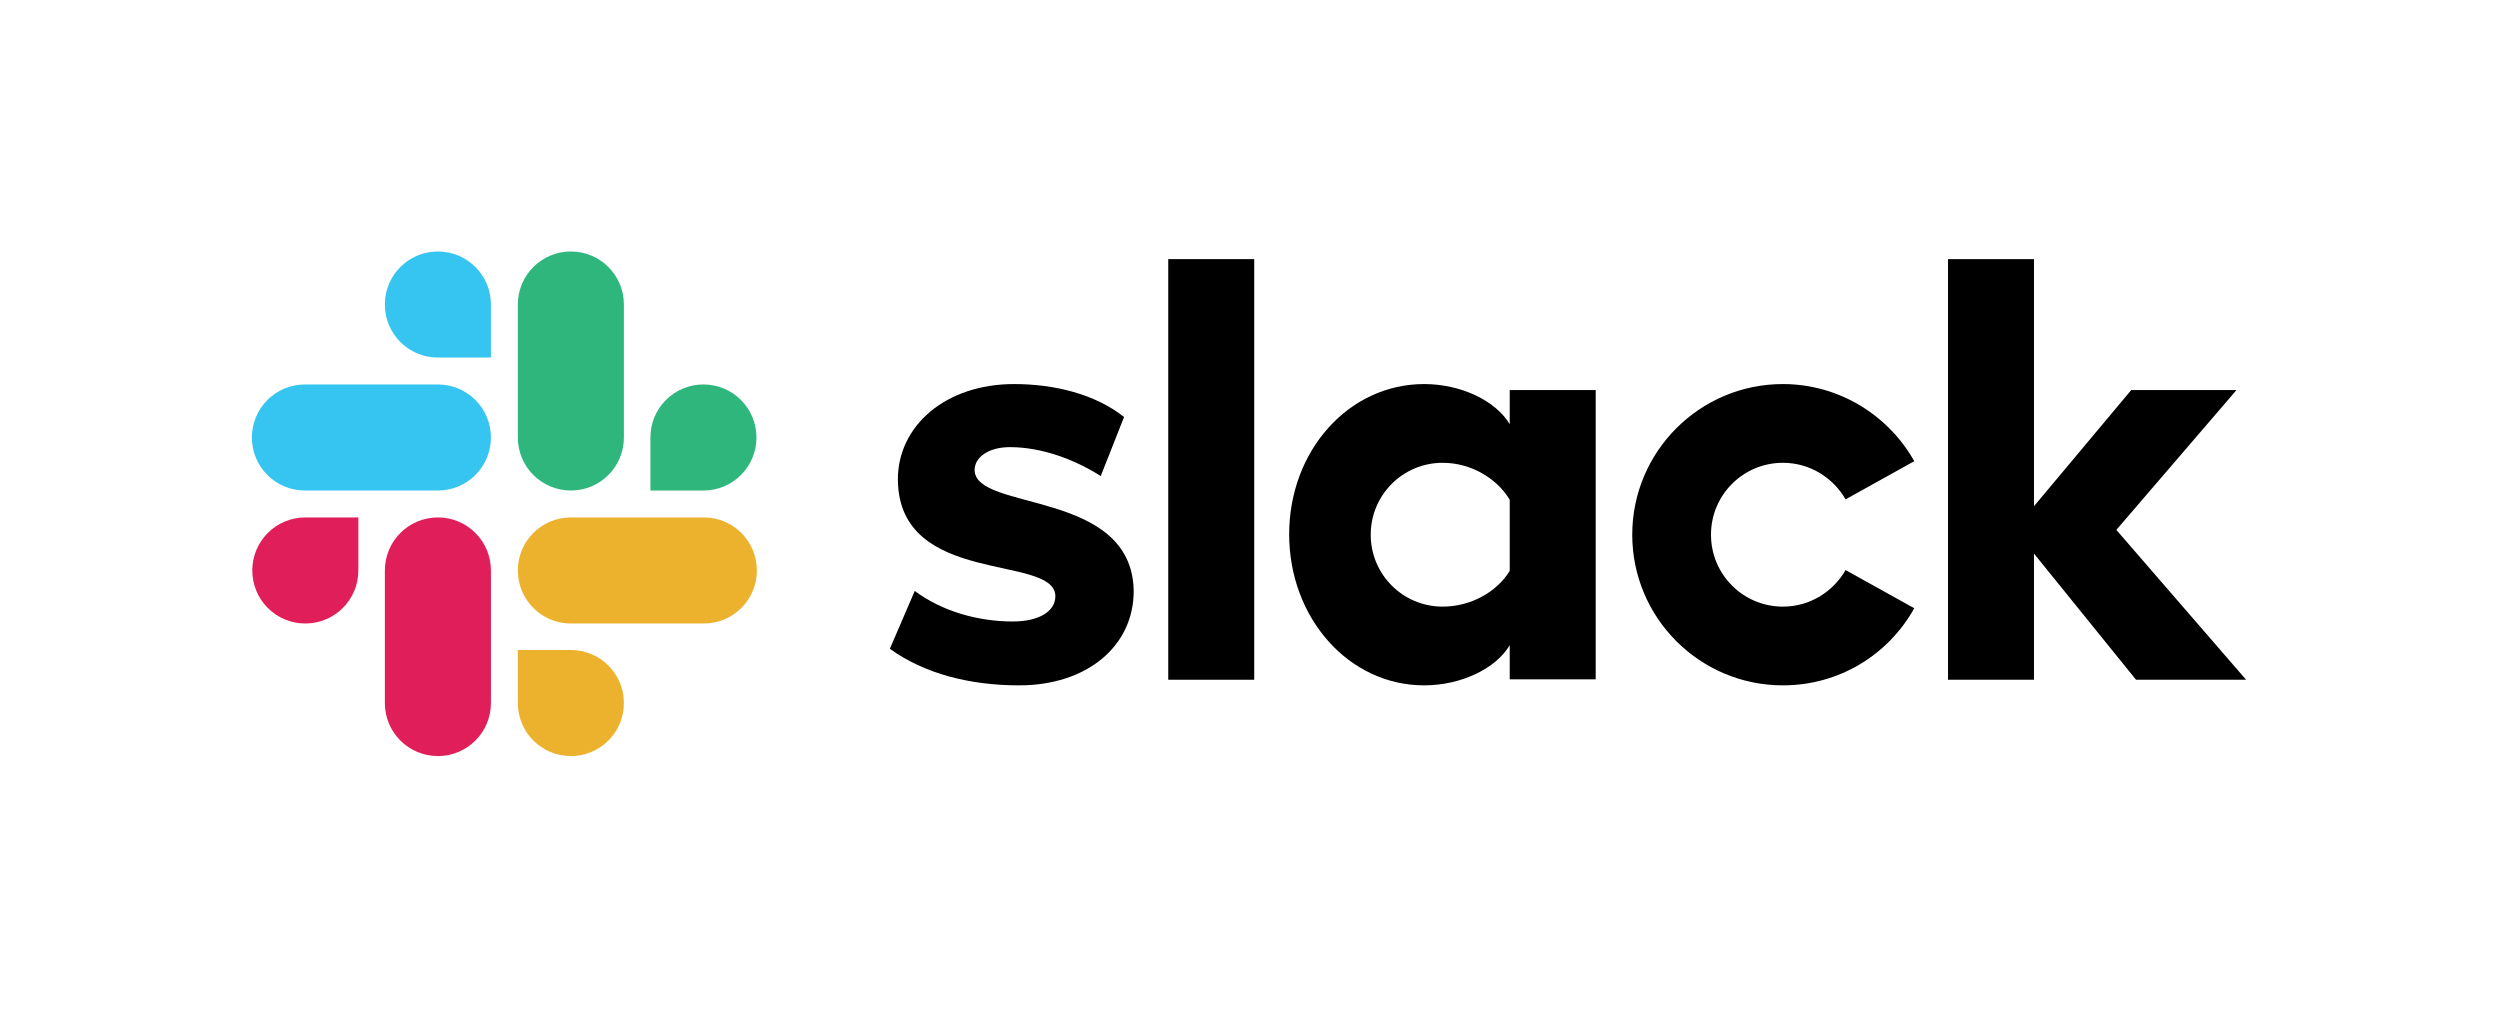
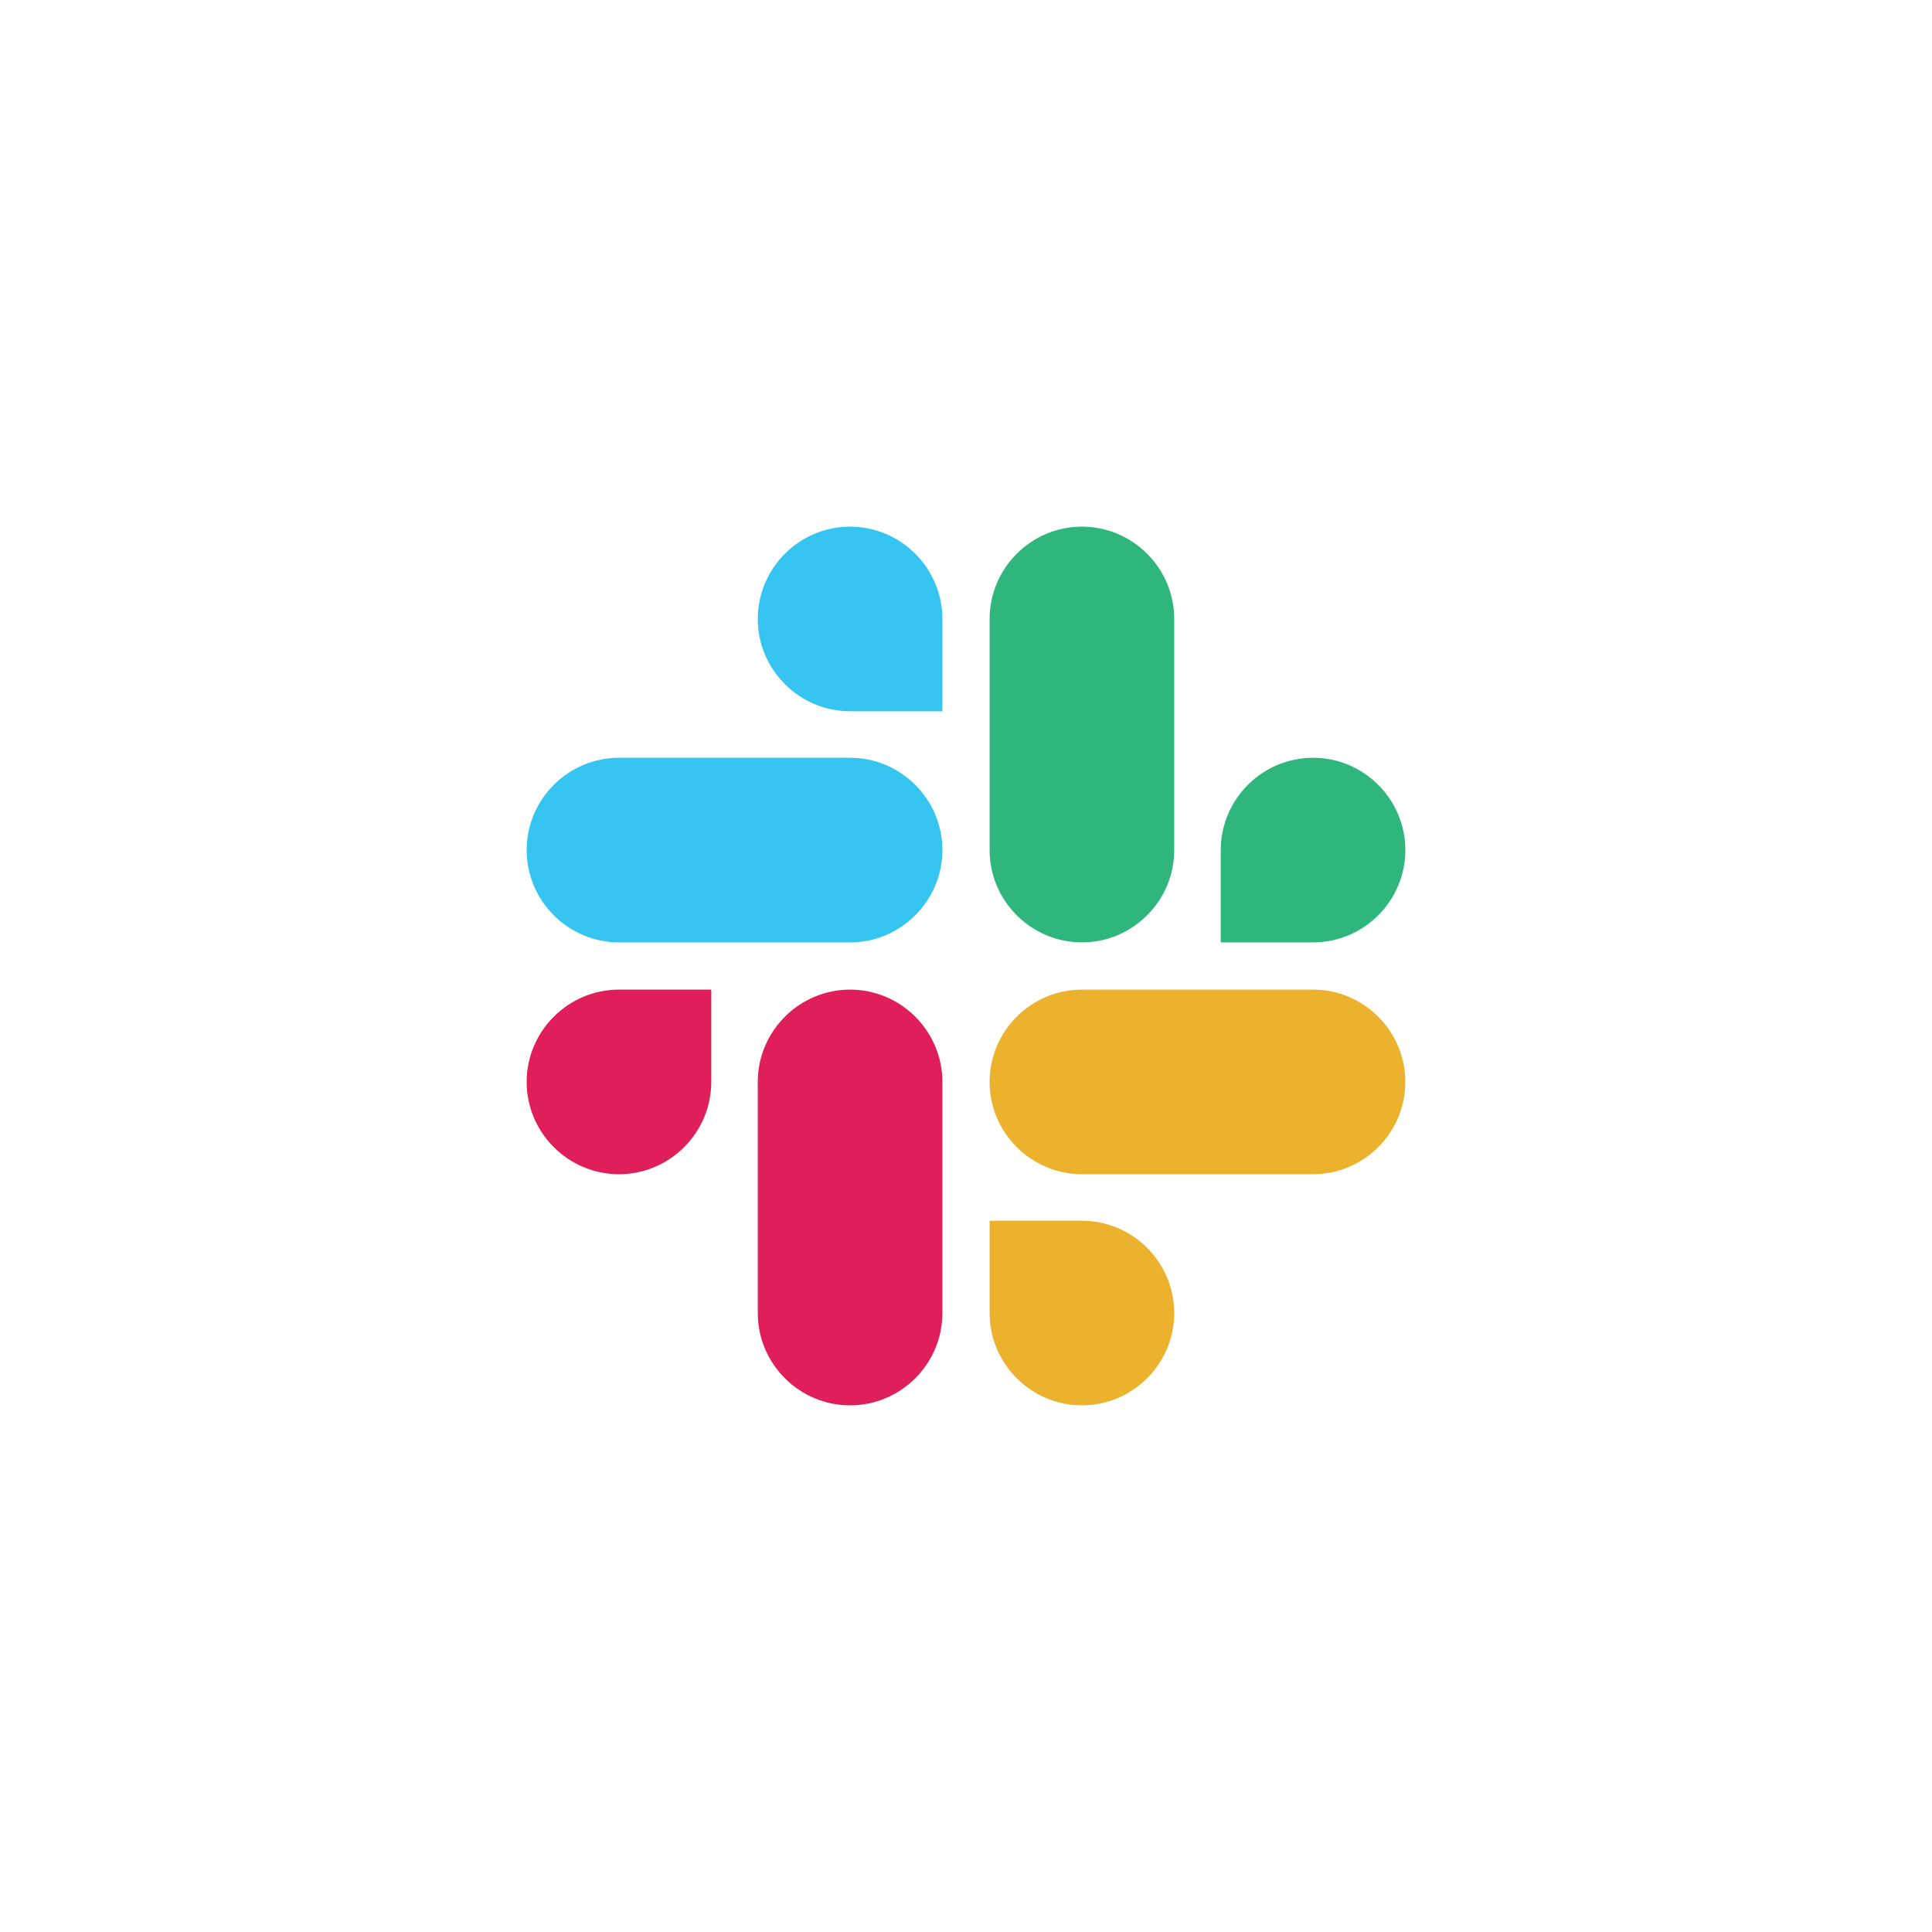
- <svg xmlns="http://www.w3.org/2000/svg" version="1.1" id="Layer_1" x="0px" y="0px" viewBox="0 0 622.3 254.4" style="enable-background:new 0 0 622.3 254.4;" xml:space="preserve">
+ <svg xmlns="http://www.w3.org/2000/svg" version="1.1" id="Layer_1" x="0px" y="0px" viewBox="0 0 270 270" style="enable-background:new 0 0 270 270;" xml:space="preserve">
  <style type="text/css">
	.st0{fill:#E01E5A;}
	.st1{fill:#36C5F0;}
	.st2{fill:#2EB67D;}
	.st3{fill:#ECB22E;}
</style>
  <g>
    <g>
-       <path d="M221.5,161.5l6.2-14.4c6.7,5,15.6,7.6,24.4,7.6c6.5,0,10.6-2.5,10.6-6.3c-0.1-10.6-38.9-2.3-39.2-28.9    c-0.1-13.5,11.9-23.9,28.9-23.9c10.1,0,20.2,2.5,27.4,8.2l-5.8,14.7c-6.6-4.2-14.8-7.2-22.6-7.2c-5.3,0-8.8,2.5-8.8,5.7    c0.1,10.4,39.2,4.7,39.6,30.1c0,13.8-11.7,23.5-28.5,23.5C241.4,170.6,230.1,167.7,221.5,161.5" />
-       <path d="M459.4,141.9c-3.1,5.4-8.9,9.1-15.6,9.1c-9.9,0-17.9-8-17.9-17.9s8-17.9,17.9-17.9c6.7,0,12.5,3.7,15.6,9.1l17.1-9.5    c-6.4-11.4-18.7-19.2-32.7-19.2c-20.7,0-37.5,16.8-37.5,37.5c0,20.7,16.8,37.5,37.5,37.5c14.1,0,26.3-7.7,32.7-19.2L459.4,141.9z" />
-       <rect x="290.8" y="64.5" width="21.4" height="104.7" />
-       <polygon points="484.9,64.5 484.9,169.2 506.3,169.2 506.3,137.8 531.7,169.2 559.1,169.2 526.8,131.9 556.7,97.1 530.5,97.1     506.3,126 506.3,64.5   " />
-       <path d="M375.8,142.1c-3.1,5.1-9.5,8.9-16.7,8.9c-9.9,0-17.9-8-17.9-17.9s8-17.9,17.9-17.9c7.2,0,13.6,4,16.7,9.2V142.1z     M375.8,97.1v8.5c-3.5-5.9-12.2-10-21.3-10c-18.8,0-33.6,16.6-33.6,37.4c0,20.8,14.8,37.6,33.6,37.6c9.1,0,17.8-4.1,21.3-10v8.5    h21.4v-72H375.8z" />
+       <path class="st0" d="M99.4,151.2c0,7.1-5.8,12.9-12.9,12.9c-7.1,0-12.9-5.8-12.9-12.9c0-7.1,5.8-12.9,12.9-12.9h12.9V151.2z" />
+       <path class="st0" d="M105.9,151.2c0-7.1,5.8-12.9,12.9-12.9s12.9,5.8,12.9,12.9v32.3c0,7.1-5.8,12.9-12.9,12.9    s-12.9-5.8-12.9-12.9V151.2z" />
    </g>
    <g>
-       <g>
-         <path class="st0" d="M89.2,142c0,7.3-5.9,13.2-13.2,13.2s-13.2-5.9-13.2-13.2s5.9-13.2,13.2-13.2h13.2V142z" />
-         <path class="st0" d="M95.8,142c0-7.3,5.9-13.2,13.2-13.2s13.2,5.9,13.2,13.2V175c0,7.3-5.9,13.2-13.2,13.2s-13.2-5.9-13.2-13.2     V142z" />
-       </g>
-       <g>
-         <path class="st1" d="M109,89c-7.3,0-13.2-5.9-13.2-13.2c0-7.3,5.9-13.2,13.2-13.2s13.2,5.9,13.2,13.2V89H109z" />
-         <path class="st1" d="M109,95.7c7.3,0,13.2,5.9,13.2,13.2c0,7.3-5.9,13.2-13.2,13.2H75.9c-7.3,0-13.2-5.9-13.2-13.2     c0-7.3,5.9-13.2,13.2-13.2H109z" />
-       </g>
-       <g>
-         <path class="st2" d="M161.9,108.9c0-7.3,5.9-13.2,13.2-13.2s13.2,5.9,13.2,13.2c0,7.3-5.9,13.2-13.2,13.2h-13.2V108.9z" />
-         <path class="st2" d="M155.3,108.9c0,7.3-5.9,13.2-13.2,13.2s-13.2-5.9-13.2-13.2V75.8c0-7.3,5.9-13.2,13.2-13.2     s13.2,5.9,13.2,13.2V108.9z" />
-       </g>
-       <g>
-         <path class="st3" d="M142.1,161.8c7.3,0,13.2,5.9,13.2,13.2c0,7.3-5.9,13.2-13.2,13.2s-13.2-5.9-13.2-13.2v-13.2H142.1z" />
-         <path class="st3" d="M142.1,155.2c-7.3,0-13.2-5.9-13.2-13.2s5.9-13.2,13.2-13.2h33.1c7.3,0,13.2,5.9,13.2,13.2     s-5.9,13.2-13.2,13.2H142.1z" />
-       </g>
+       <path class="st1" d="M118.8,99.4c-7.1,0-12.9-5.8-12.9-12.9c0-7.1,5.8-12.9,12.9-12.9s12.9,5.8,12.9,12.9v12.9H118.8z" />
+       <path class="st1" d="M118.8,105.9c7.1,0,12.9,5.8,12.9,12.9s-5.8,12.9-12.9,12.9H86.5c-7.1,0-12.9-5.8-12.9-12.9    s5.8-12.9,12.9-12.9H118.8z" />
+     </g>
+     <g>
+       <path class="st2" d="M170.6,118.8c0-7.1,5.8-12.9,12.9-12.9c7.1,0,12.9,5.8,12.9,12.9s-5.8,12.9-12.9,12.9h-12.9V118.8z" />
+       <path class="st2" d="M164.1,118.8c0,7.1-5.8,12.9-12.9,12.9c-7.1,0-12.9-5.8-12.9-12.9V86.5c0-7.1,5.8-12.9,12.9-12.9    c7.1,0,12.9,5.8,12.9,12.9V118.8z" />
+     </g>
+     <g>
+       <path class="st3" d="M151.2,170.6c7.1,0,12.9,5.8,12.9,12.9c0,7.1-5.8,12.9-12.9,12.9c-7.1,0-12.9-5.8-12.9-12.9v-12.9H151.2z" />
+       <path class="st3" d="M151.2,164.1c-7.1,0-12.9-5.8-12.9-12.9c0-7.1,5.8-12.9,12.9-12.9h32.3c7.1,0,12.9,5.8,12.9,12.9    c0,7.1-5.8,12.9-12.9,12.9H151.2z" />
    </g>
  </g>
</svg>
